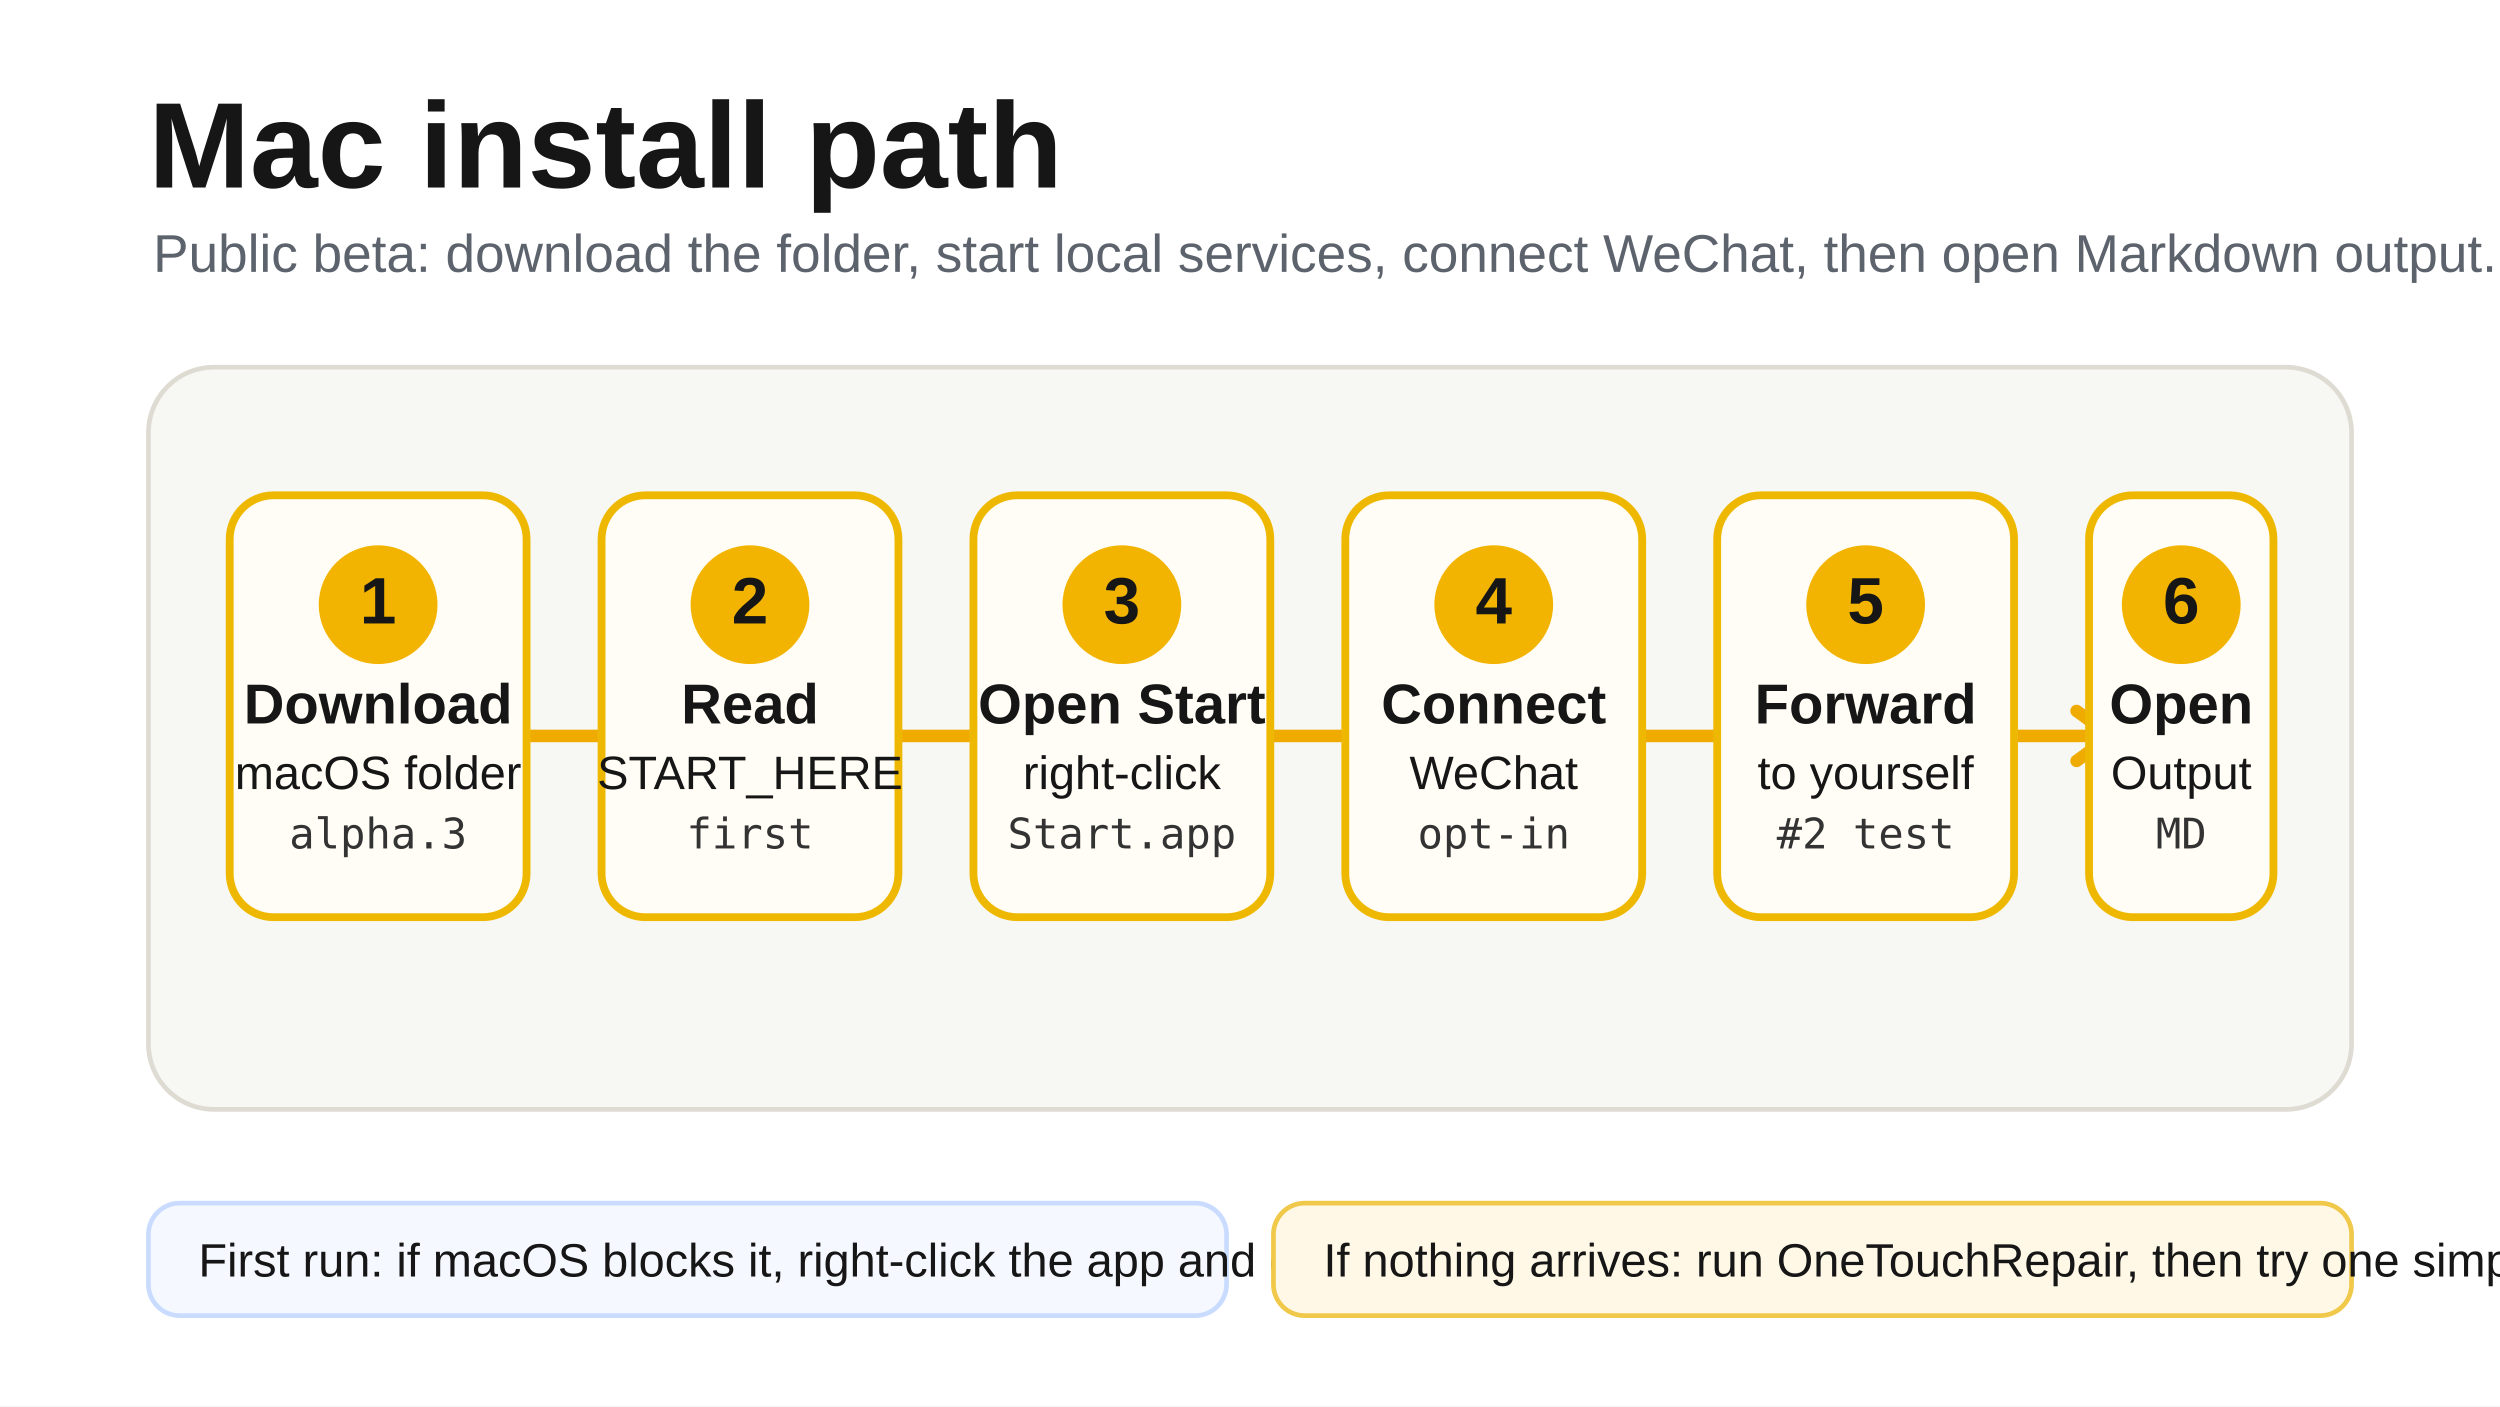
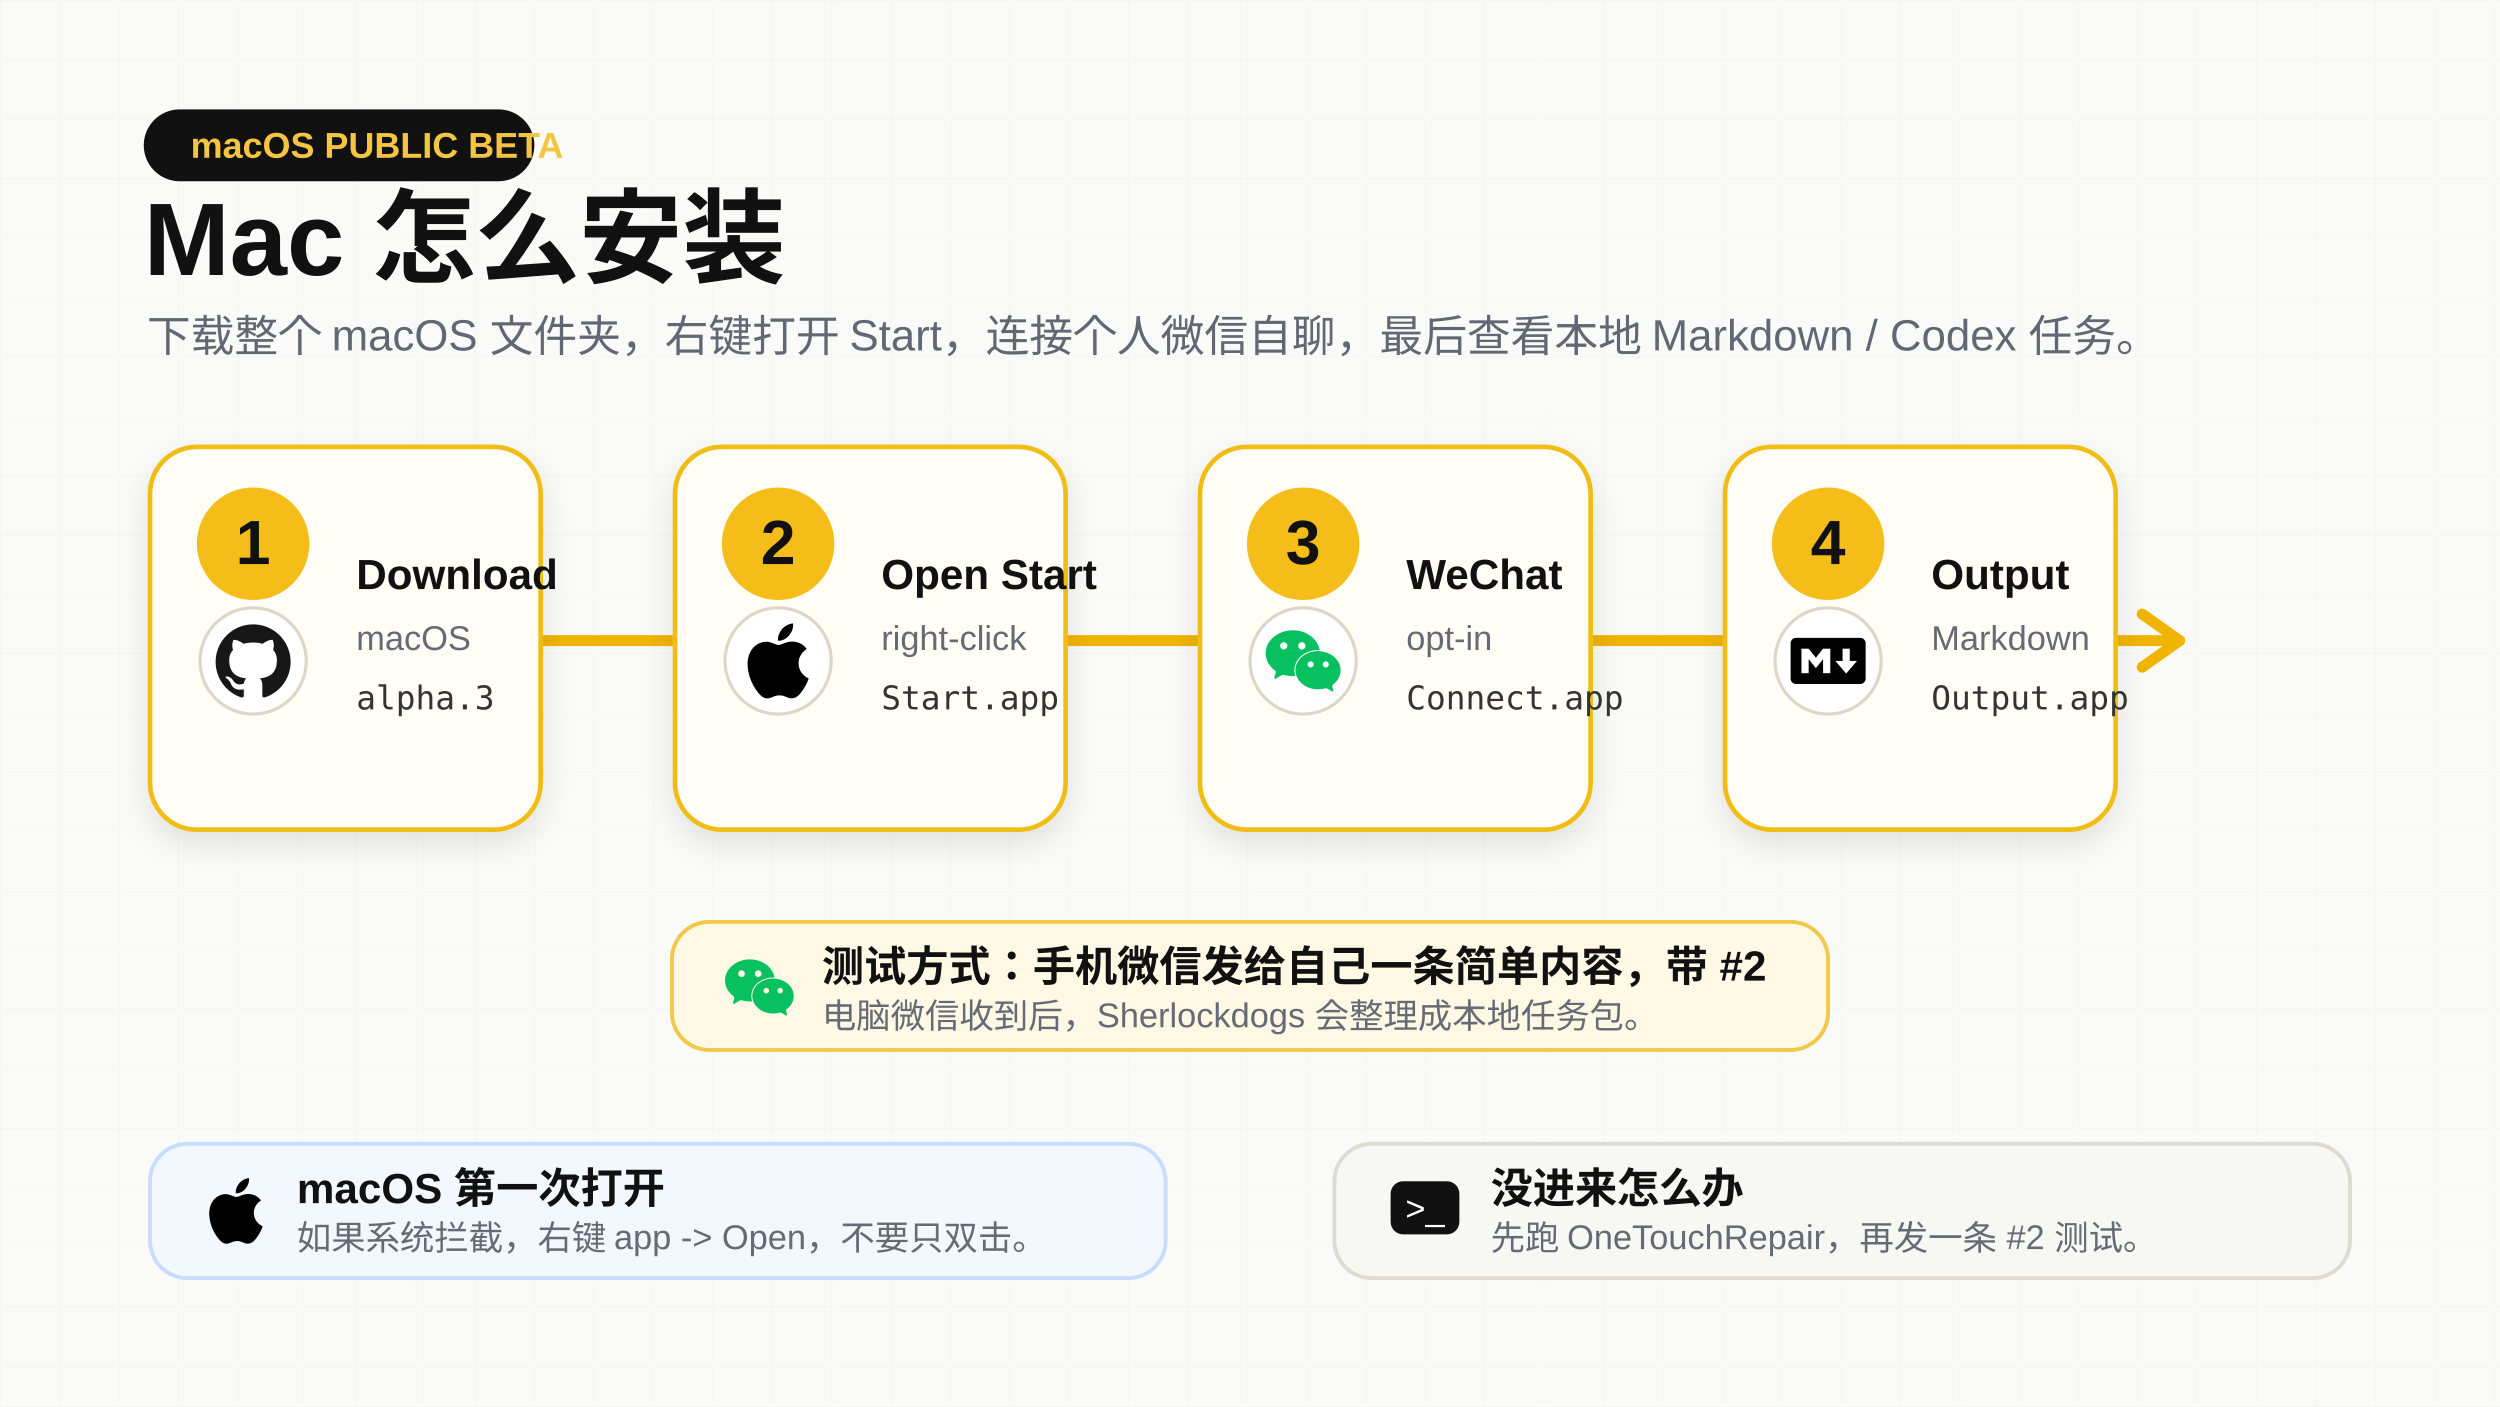
<svg xmlns="http://www.w3.org/2000/svg" width="1600" height="900" viewBox="0 0 1600 900" role="img" aria-labelledby="title desc">
-   <rect width="1600" height="900" fill="#ffffff" />
+   <rect width="1600" height="900" fill="#fafaf8" />
+   <rect width="1600" height="900" fill="url(#grid)" opacity="0.45" />
  <style>
-     text { font-family: -apple-system, BlinkMacSystemFont, "Segoe UI", "PingFang SC", "Microsoft YaHei", Arial, sans-serif; fill: #161616; }
-     .muted { fill: #666b73; }
-     .tiny { font-size: 24px; }
-     .small { font-size: 30px; }
-     .body { font-size: 36px; font-weight: 650; }
-     .title { font-size: 78px; font-weight: 760; letter-spacing: 0; }
-     .sub { font-size: 34px; fill: #5d636c; }
-     .tag { font-size: 26px; font-weight: 650; fill: #8a5b00; }
-     .mono { font-family: ui-monospace, SFMono-Regular, Menlo, Consolas, monospace; font-size: 27px; fill: #333; }
-     .card { fill: #fffdf5; stroke: #efb800; stroke-width: 5; }
-     .soft { fill: #f7f7f4; stroke: #dedbd2; stroke-width: 3; }
-     .line { stroke: #efab00; stroke-width: 8; stroke-linecap: round; fill: none; }
-     .blue { fill: #2474e8; }
-     .green { fill: #25b86a; }
-     .orange { fill: #f2b400; }
+     text { font-family:-apple-system,BlinkMacSystemFont,"Segoe UI","PingFang SC","Microsoft YaHei",Arial,sans-serif; fill:#111; }
+     .title{font-size:66px;font-weight:780}.sub{font-size:28px;fill:#626873}.h{font-size:27px;font-weight:740}.b{font-size:22px;fill:#656b74}.mono{font-family:ui-monospace,SFMono-Regular,Menlo,Consolas,monospace;font-size:21px;fill:#333}.pill{fill:#111}.pilltext{fill:#f5c542;font-size:23px;font-weight:760}.card{fill:#fff;stroke:#dedbd2;stroke-width:2.5;filter:url(#shadow)}.card2{fill:#fffdf5;stroke:#f0bd18;stroke-width:3;filter:url(#shadow)}.out{fill:#f7fbff;stroke:#b8d8ff;stroke-width:2.5;filter:url(#shadow)}.line{stroke:#f0b400;stroke-width:7;stroke-linecap:round;fill:none}.green{fill:#127c46}.yellow{fill:#f4bd19}.light{fill:#fff}
  </style>
-   <text x="95" y="120" class="title">Mac install path</text>
-   <text x="98" y="174" class="sub">Public beta: download the folder, start local services, connect WeChat, then open Markdown output.</text>
-   <g transform="translate(95,235)">
-     <rect x="0" y="0" width="1410" height="475" rx="42" class="soft" />
-     <path d="M154 236 H1256" class="line" />
-     <path d="M1256 236 l-22 -16 M1256 236 l-22 16" class="line" />
-     <g transform="translate(52,82)">
-       <rect width="190" height="270" rx="28" class="card" />
-       <circle cx="95" cy="70" r="38" class="orange" />
-       <text x="95" y="82" text-anchor="middle" font-size="42" font-weight="760">1</text>
-       <text x="95" y="146" text-anchor="middle" class="body">Download</text>
-       <text x="95" y="188" text-anchor="middle" class="small">macOS folder</text>
-       <text x="95" y="226" text-anchor="middle" class="mono">alpha.3</text>
+   <defs>
+     <filter id="shadow" x="-20%" y="-20%" width="140%" height="150%">
+       <feDropShadow dx="0" dy="8" stdDeviation="10" flood-color="#000" flood-opacity="0.10" />
+     </filter>
+     <pattern id="grid" width="38" height="38" patternUnits="userSpaceOnUse">
+       <path d="M38 0H0V38" fill="none" stroke="#ededeb" stroke-width="1" />
+     </pattern>
+   </defs>
+   <rect x="92" y="70" width="250" height="46" rx="23" class="pill" />
+   <text x="122" y="101" class="pilltext">macOS PUBLIC BETA</text>
+   <text x="92" y="176" class="title">Mac 怎么安装</text>
+   <text x="94" y="225" class="sub">下载整个 macOS 文件夹，右键打开 Start，连接个人微信自聊，最后查看本地 Markdown / Codex 任务。</text>
+   <path d="M348 410 H430 M684 410 H766 M1020 410 H1102 M1356 410 H1395" class="line" />
+   <path d="M1395 410 l-24 -17 M1395 410 l-24 17" class="line" />
+   <g transform="translate(96,286)">
+     <rect width="250" height="245" rx="30" class="card2" />
+     <circle cx="66" cy="62" r="36" class="yellow" />
+     <text x="66" y="75" text-anchor="middle" font-size="40" font-weight="780">1</text>
+     <circle cx="66" cy="137" r="34" fill="#fff" stroke="#ddd6c6" stroke-width="2" />
+     <g transform="translate(42 113) scale(2.0)">
+       <path d="M12 .297c-6.63 0-12 5.373-12 12 0 5.303 3.438 9.8 8.205 11.385.6.113.82-.258.82-.577 0-.285-.01-1.04-.015-2.04-3.338.724-4.042-1.61-4.042-1.61C4.422 18.07 3.633 17.7 3.633 17.7c-1.087-.744.084-.729.084-.729 1.205.084 1.838 1.236 1.838 1.236 1.07 1.835 2.809 1.305 3.495.998.108-.776.417-1.305.76-1.605-2.665-.3-5.466-1.332-5.466-5.93 0-1.31.465-2.38 1.235-3.22-.135-.303-.54-1.523.105-3.176 0 0 1.005-.322 3.3 1.23.96-.267 1.98-.399 3-.405 1.02.006 2.04.138 3 .405 2.28-1.552 3.285-1.23 3.285-1.23.645 1.653.24 2.873.12 3.176.765.84 1.23 1.91 1.23 3.22 0 4.61-2.805 5.625-5.475 5.92.42.36.81 1.096.81 2.22 0 1.606-.015 2.896-.015 3.286 0 .315.21.69.825.57C20.565 22.092 24 17.592 24 12.297c0-6.627-5.373-12-12-12" fill="#181717" />
    </g>
-     <g transform="translate(290,82)">
-       <rect width="190" height="270" rx="28" class="card" />
-       <circle cx="95" cy="70" r="38" class="orange" />
-       <text x="95" y="82" text-anchor="middle" font-size="42" font-weight="760">2</text>
-       <text x="95" y="146" text-anchor="middle" class="body">Read</text>
-       <text x="95" y="188" text-anchor="middle" class="small">START_HERE</text>
-       <text x="95" y="226" text-anchor="middle" class="mono">first</text>
+     <text x="132" y="91" class="h">Download</text>
+     <text x="132" y="130" class="b">macOS</text>
+     <text x="132" y="168" class="mono">alpha.3</text>
+   </g>
+   <g transform="translate(432,286)">
+     <rect width="250" height="245" rx="30" class="card2" />
+     <circle cx="66" cy="62" r="36" class="yellow" />
+     <text x="66" y="75" text-anchor="middle" font-size="40" font-weight="780">2</text>
+     <circle cx="66" cy="137" r="34" fill="#fff" stroke="#ddd6c6" stroke-width="2" />
+     <g transform="translate(42 113) scale(2.0)">
+       <path d="M12.152 6.896c-.948 0-2.415-1.078-3.96-1.04-2.04.027-3.91 1.183-4.961 3.014-2.117 3.675-.546 9.103 1.519 12.09 1.013 1.454 2.208 3.09 3.792 3.039 1.52-.065 2.09-.987 3.935-.987 1.831 0 2.35.987 3.96.948 1.637-.026 2.676-1.48 3.676-2.948 1.156-1.688 1.636-3.325 1.662-3.415-.039-.013-3.182-1.221-3.22-4.857-.026-3.04 2.48-4.494 2.597-4.559-1.429-2.09-3.623-2.324-4.39-2.376-2-.156-3.675 1.09-4.61 1.09zM15.53 3.83c.843-1.012 1.4-2.427 1.245-3.83-1.207.052-2.662.805-3.532 1.818-.78.896-1.454 2.338-1.273 3.714 1.338.104 2.715-.688 3.559-1.701" fill="#000000" />
    </g>
-     <g transform="translate(528,82)">
-       <rect width="190" height="270" rx="28" class="card" />
-       <circle cx="95" cy="70" r="38" class="orange" />
-       <text x="95" y="82" text-anchor="middle" font-size="42" font-weight="760">3</text>
-       <text x="95" y="146" text-anchor="middle" class="body">Open Start</text>
-       <text x="95" y="188" text-anchor="middle" class="small">right-click</text>
-       <text x="95" y="226" text-anchor="middle" class="mono">Start.app</text>
+     <text x="132" y="91" class="h">Open Start</text>
+     <text x="132" y="130" class="b">right-click</text>
+     <text x="132" y="168" class="mono">Start.app</text>
+   </g>
+   <g transform="translate(768,286)">
+     <rect width="250" height="245" rx="30" class="card2" />
+     <circle cx="66" cy="62" r="36" class="yellow" />
+     <text x="66" y="75" text-anchor="middle" font-size="40" font-weight="780">3</text>
+     <circle cx="66" cy="137" r="34" fill="#fff" stroke="#ddd6c6" stroke-width="2" />
+     <g transform="translate(42 113) scale(2.0)">
+       <path d="M8.691 2.188C3.891 2.188 0 5.476 0 9.53c0 2.212 1.17 4.203 3.002 5.55a.59.59 0 0 1 .213.665l-.39 1.48c-.019.07-.048.141-.048.213 0 .163.13.295.29.295a.326.326 0 0 0 .167-.054l1.903-1.114a.864.864 0 0 1 .717-.098 10.16 10.16 0 0 0 2.837.403c.276 0 .543-.027.811-.05-.857-2.578.157-4.972 1.932-6.446 1.703-1.415 3.882-1.98 5.853-1.838-.576-3.583-4.196-6.348-8.596-6.348zM5.785 5.991c.642 0 1.162.529 1.162 1.18a1.17 1.17 0 0 1-1.162 1.178A1.17 1.17 0 0 1 4.623 7.17c0-.651.52-1.18 1.162-1.18zm5.813 0c.642 0 1.162.529 1.162 1.18a1.17 1.17 0 0 1-1.162 1.178 1.17 1.17 0 0 1-1.162-1.178c0-.651.52-1.18 1.162-1.18zm5.34 2.867c-1.797-.052-3.746.512-5.28 1.786-1.72 1.428-2.687 3.72-1.78 6.22.942 2.453 3.666 4.229 6.884 4.229.826 0 1.622-.12 2.361-.336a.722.722 0 0 1 .598.082l1.584.926a.272.272 0 0 0 .14.047c.134 0 .24-.111.24-.247 0-.06-.023-.12-.038-.177l-.327-1.233a.582.582 0 0 1-.023-.156.49.49 0 0 1 .201-.398C23.024 18.48 24 16.82 24 14.98c0-3.21-2.931-5.837-6.656-6.088V8.89c-.135-.01-.27-.027-.407-.03zm-2.53 3.274c.535 0 .969.44.969.982a.976.976 0 0 1-.969.983.976.976 0 0 1-.969-.983c0-.542.434-.982.97-.982zm4.844 0c.535 0 .969.44.969.982a.976.976 0 0 1-.969.983.976.976 0 0 1-.969-.983c0-.542.434-.982.969-.982z" fill="#07C160" />
    </g>
-     <g transform="translate(766,82)">
-       <rect width="190" height="270" rx="28" class="card" />
-       <circle cx="95" cy="70" r="38" class="orange" />
-       <text x="95" y="82" text-anchor="middle" font-size="42" font-weight="760">4</text>
-       <text x="95" y="146" text-anchor="middle" class="body">Connect</text>
-       <text x="95" y="188" text-anchor="middle" class="small">WeChat</text>
-       <text x="95" y="226" text-anchor="middle" class="mono">opt-in</text>
+     <text x="132" y="91" class="h">WeChat</text>
+     <text x="132" y="130" class="b">opt-in</text>
+     <text x="132" y="168" class="mono">Connect.app</text>
+   </g>
+   <g transform="translate(1104,286)">
+     <rect width="250" height="245" rx="30" class="card2" />
+     <circle cx="66" cy="62" r="36" class="yellow" />
+     <text x="66" y="75" text-anchor="middle" font-size="40" font-weight="780">4</text>
+     <circle cx="66" cy="137" r="34" fill="#fff" stroke="#ddd6c6" stroke-width="2" />
+     <g transform="translate(42 113) scale(2.0)">
+       <path d="M22.27 19.385H1.73A1.73 1.73 0 010 17.655V6.345a1.73 1.73 0 011.73-1.73h20.54A1.73 1.73 0 0124 6.345v11.308a1.73 1.73 0 01-1.73 1.731zM5.769 15.923v-4.5l2.308 2.885 2.307-2.885v4.5h2.308V8.078h-2.308l-2.307 2.885-2.308-2.885H3.46v7.847zM21.232 12h-2.309V8.077h-2.307V12h-2.308l3.461 4.039z" fill="#000000" />
    </g>
-     <g transform="translate(1004,82)">
-       <rect width="190" height="270" rx="28" class="card" />
-       <circle cx="95" cy="70" r="38" class="orange" />
-       <text x="95" y="82" text-anchor="middle" font-size="42" font-weight="760">5</text>
-       <text x="95" y="146" text-anchor="middle" class="body">Forward</text>
-       <text x="95" y="188" text-anchor="middle" class="small">to yourself</text>
-       <text x="95" y="226" text-anchor="middle" class="mono">#2 test</text>
+     <text x="132" y="91" class="h">Output</text>
+     <text x="132" y="130" class="b">Markdown</text>
+     <text x="132" y="168" class="mono">Output.app</text>
+   </g>
+   <g transform="translate(430,590)">
+     <rect width="740" height="82" rx="24" fill="#fff8e5" stroke="#f0c84a" stroke-width="2.5" />
+     <g transform="translate(34 20) scale(1.833333)">
+       <path d="M8.691 2.188C3.891 2.188 0 5.476 0 9.53c0 2.212 1.17 4.203 3.002 5.55a.59.59 0 0 1 .213.665l-.39 1.48c-.019.07-.048.141-.048.213 0 .163.13.295.29.295a.326.326 0 0 0 .167-.054l1.903-1.114a.864.864 0 0 1 .717-.098 10.16 10.16 0 0 0 2.837.403c.276 0 .543-.027.811-.05-.857-2.578.157-4.972 1.932-6.446 1.703-1.415 3.882-1.98 5.853-1.838-.576-3.583-4.196-6.348-8.596-6.348zM5.785 5.991c.642 0 1.162.529 1.162 1.18a1.17 1.17 0 0 1-1.162 1.178A1.17 1.17 0 0 1 4.623 7.17c0-.651.52-1.18 1.162-1.18zm5.813 0c.642 0 1.162.529 1.162 1.18a1.17 1.17 0 0 1-1.162 1.178 1.17 1.17 0 0 1-1.162-1.178c0-.651.52-1.18 1.162-1.18zm5.34 2.867c-1.797-.052-3.746.512-5.28 1.786-1.72 1.428-2.687 3.72-1.78 6.22.942 2.453 3.666 4.229 6.884 4.229.826 0 1.622-.12 2.361-.336a.722.722 0 0 1 .598.082l1.584.926a.272.272 0 0 0 .14.047c.134 0 .24-.111.24-.247 0-.06-.023-.12-.038-.177l-.327-1.233a.582.582 0 0 1-.023-.156.49.49 0 0 1 .201-.398C23.024 18.48 24 16.82 24 14.98c0-3.21-2.931-5.837-6.656-6.088V8.89c-.135-.01-.27-.027-.407-.03zm-2.53 3.274c.535 0 .969.44.969.982a.976.976 0 0 1-.969.983.976.976 0 0 1-.969-.983c0-.542.434-.982.97-.982zm4.844 0c.535 0 .969.44.969.982a.976.976 0 0 1-.969.983.976.976 0 0 1-.969-.983c0-.542.434-.982.969-.982z" fill="#07C160" />
    </g>
-     <g transform="translate(1242,82)">
-       <rect width="118" height="270" rx="28" class="card" />
-       <circle cx="59" cy="70" r="38" class="orange" />
-       <text x="59" y="82" text-anchor="middle" font-size="42" font-weight="760">6</text>
-       <text x="59" y="146" text-anchor="middle" class="body">Open</text>
-       <text x="59" y="188" text-anchor="middle" class="small">Output</text>
-       <text x="59" y="226" text-anchor="middle" class="mono">MD</text>
+     <text x="96" y="38" class="h">测试方式：手机微信发给自己一条简单内容，带 #2</text>
+     <text x="96" y="68" class="b">电脑微信收到后，Sherlockdogs 会整理成本地任务包。</text>
+   </g>
+   <g transform="translate(96,732)">
+     <rect width="650" height="86" rx="24" fill="#f3f8ff" stroke="#c8dcff" stroke-width="2.5" />
+     <g transform="translate(34 22) scale(1.75)">
+       <path d="M12.152 6.896c-.948 0-2.415-1.078-3.96-1.04-2.04.027-3.91 1.183-4.961 3.014-2.117 3.675-.546 9.103 1.519 12.09 1.013 1.454 2.208 3.09 3.792 3.039 1.52-.065 2.09-.987 3.935-.987 1.831 0 2.35.987 3.96.948 1.637-.026 2.676-1.48 3.676-2.948 1.156-1.688 1.636-3.325 1.662-3.415-.039-.013-3.182-1.221-3.22-4.857-.026-3.04 2.48-4.494 2.597-4.559-1.429-2.09-3.623-2.324-4.39-2.376-2-.156-3.675 1.09-4.61 1.09zM15.53 3.83c.843-1.012 1.4-2.427 1.245-3.83-1.207.052-2.662.805-3.532 1.818-.78.896-1.454 2.338-1.273 3.714 1.338.104 2.715-.688 3.559-1.701" fill="#000000" />
    </g>
+     <text x="94" y="38" class="h">macOS 第一次打开</text>
+     <text x="94" y="68" class="b">如果系统拦截，右键 app -&gt; Open，不要只双击。</text>
  </g>
-   <g transform="translate(95,770)">
-     <rect width="690" height="72" rx="20" fill="#f5f8ff" stroke="#c9dcff" stroke-width="3" />
-     <text x="32" y="47" class="small">First run: if macOS blocks it, right-click the app and choose Open.</text>
-   </g>
-   <g transform="translate(815,770)">
-     <rect width="690" height="72" rx="20" fill="#fff8e6" stroke="#f0c84a" stroke-width="3" />
-     <text x="32" y="47" class="small">If nothing arrives: run OneTouchRepair, then try one simple #2 item.</text>
+   <g transform="translate(854,732)">
+     <rect width="650" height="86" rx="24" fill="#f7f7f4" stroke="#dedbd2" stroke-width="2.5" />
+     <rect x="36" y="24" width="44" height="34" rx="8" fill="#111" />
+     <text x="58" y="49" text-anchor="middle" font-family="ui-monospace,Menlo" font-size="22" class="light">&gt;_</text>
+     <text x="100" y="38" class="h">没进来怎么办</text>
+     <text x="100" y="68" class="b">先跑 OneTouchRepair，再发一条 #2 测试。</text>
  </g>
</svg>
